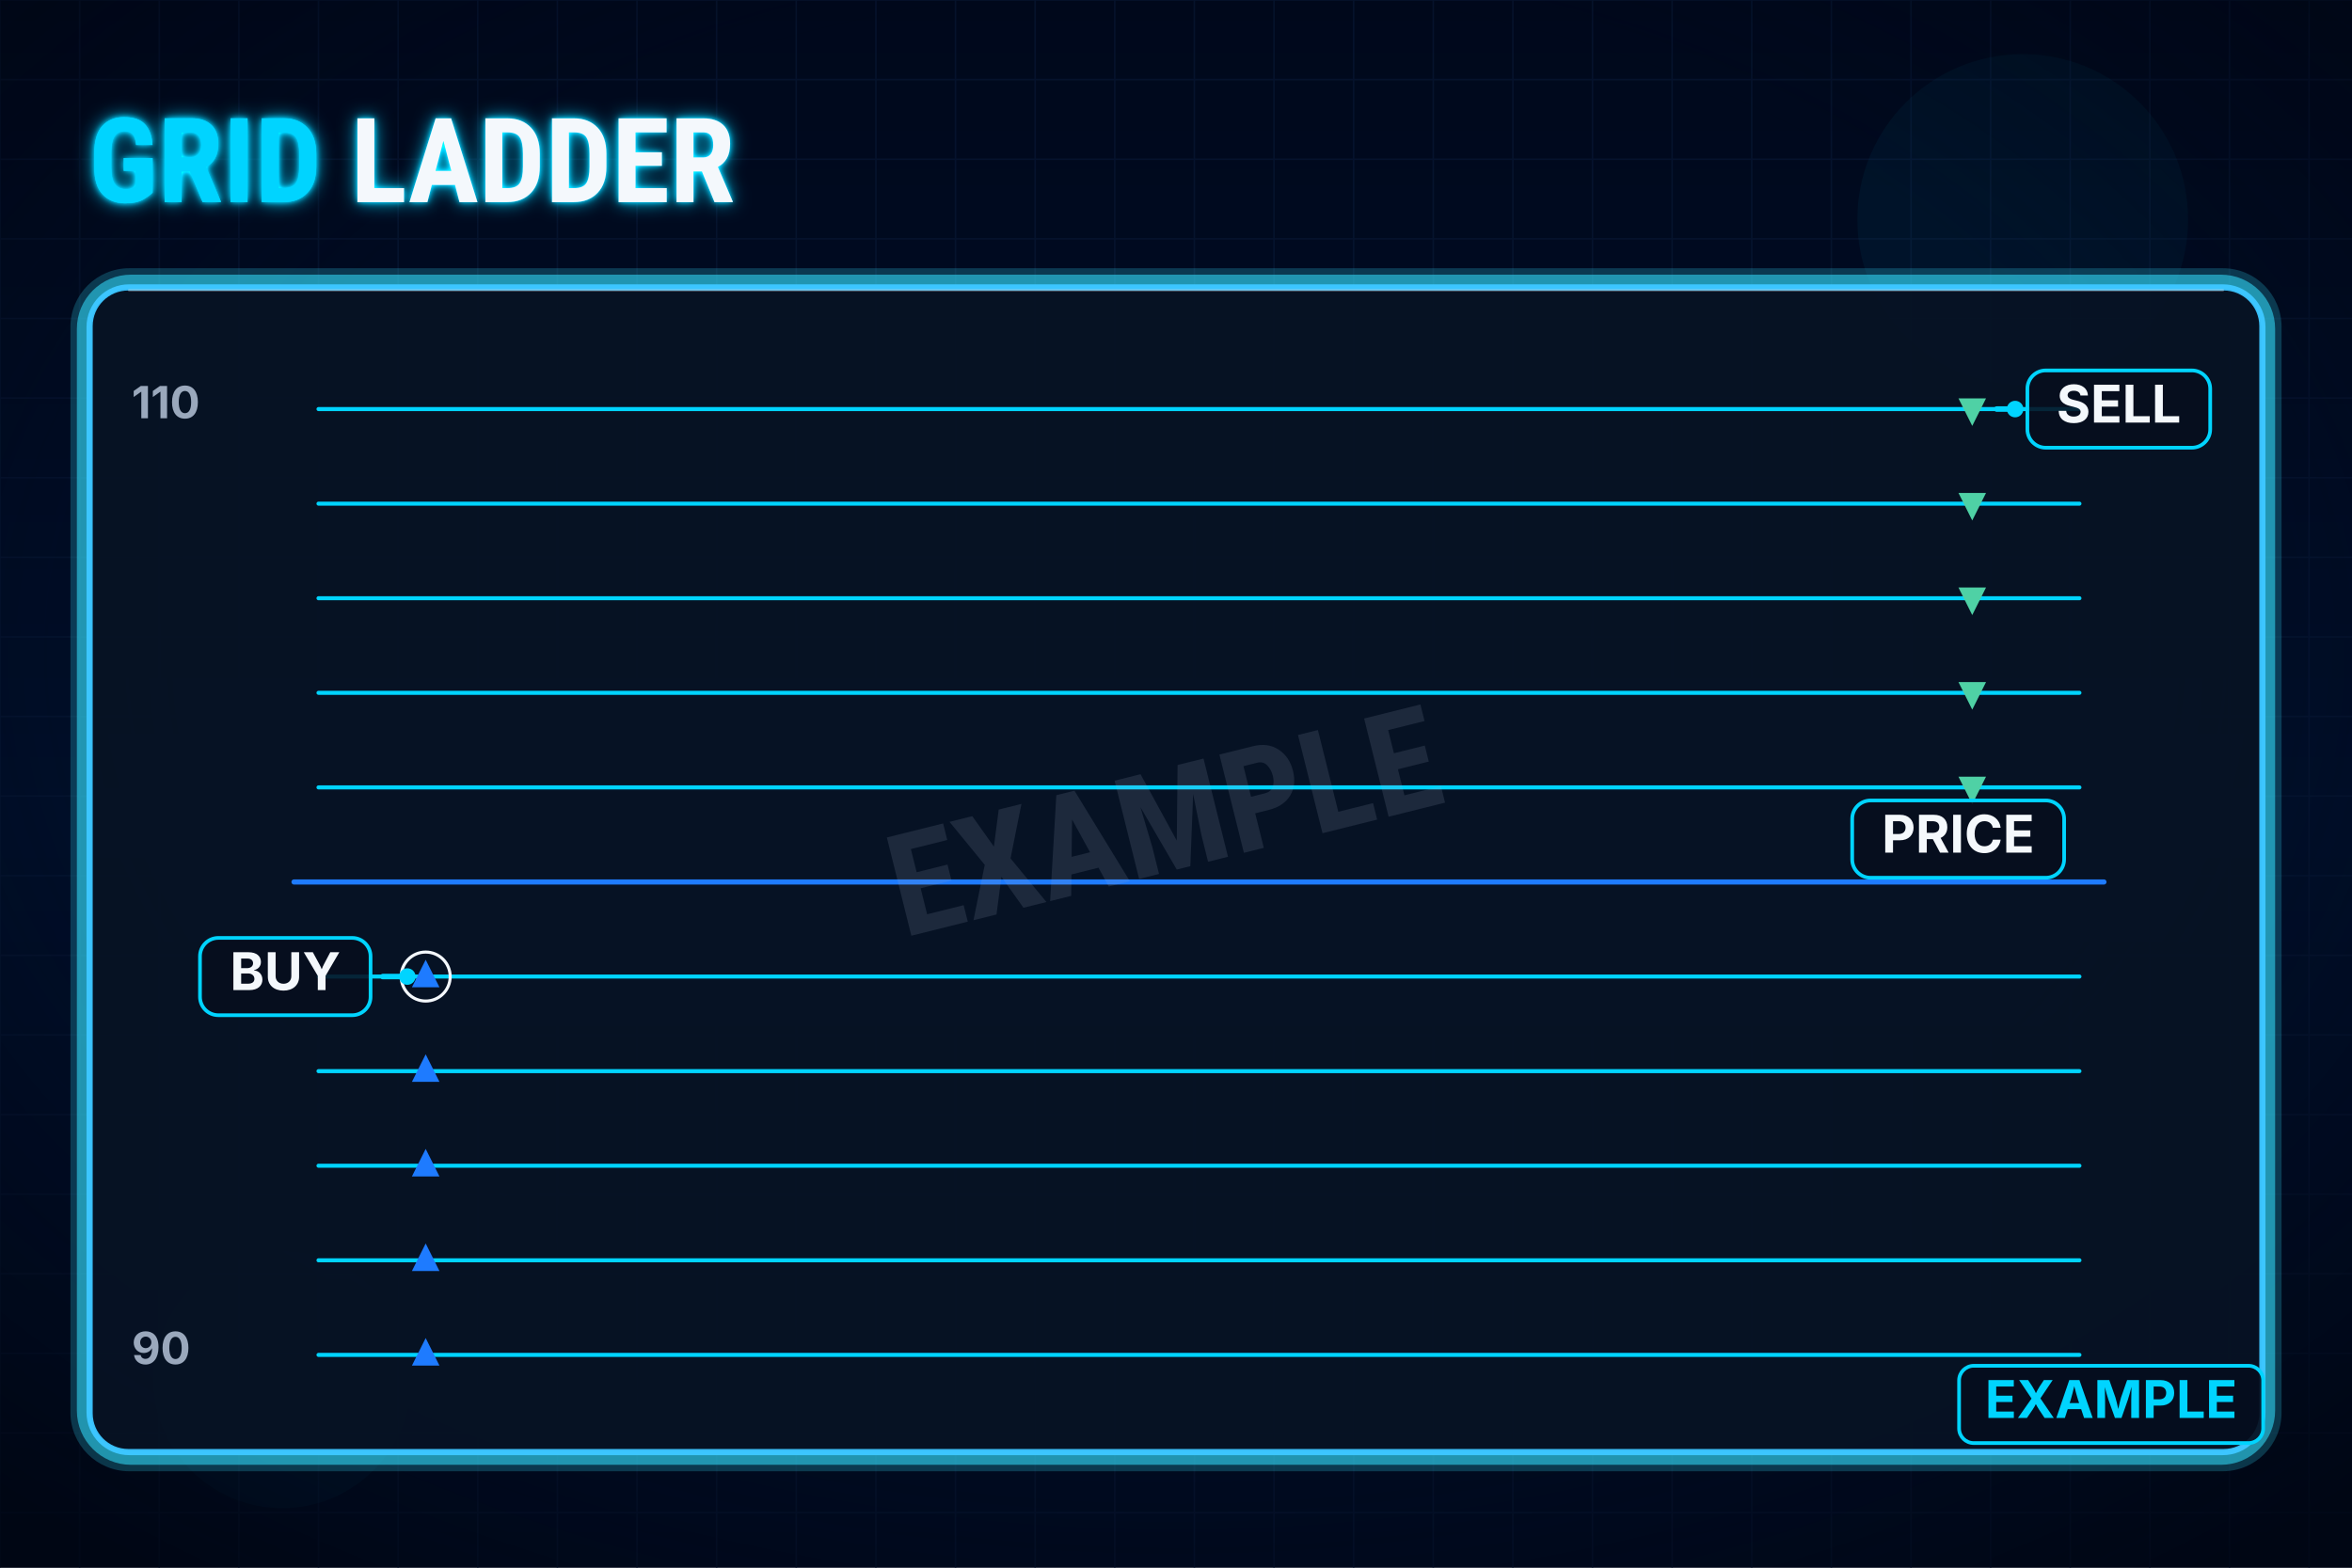
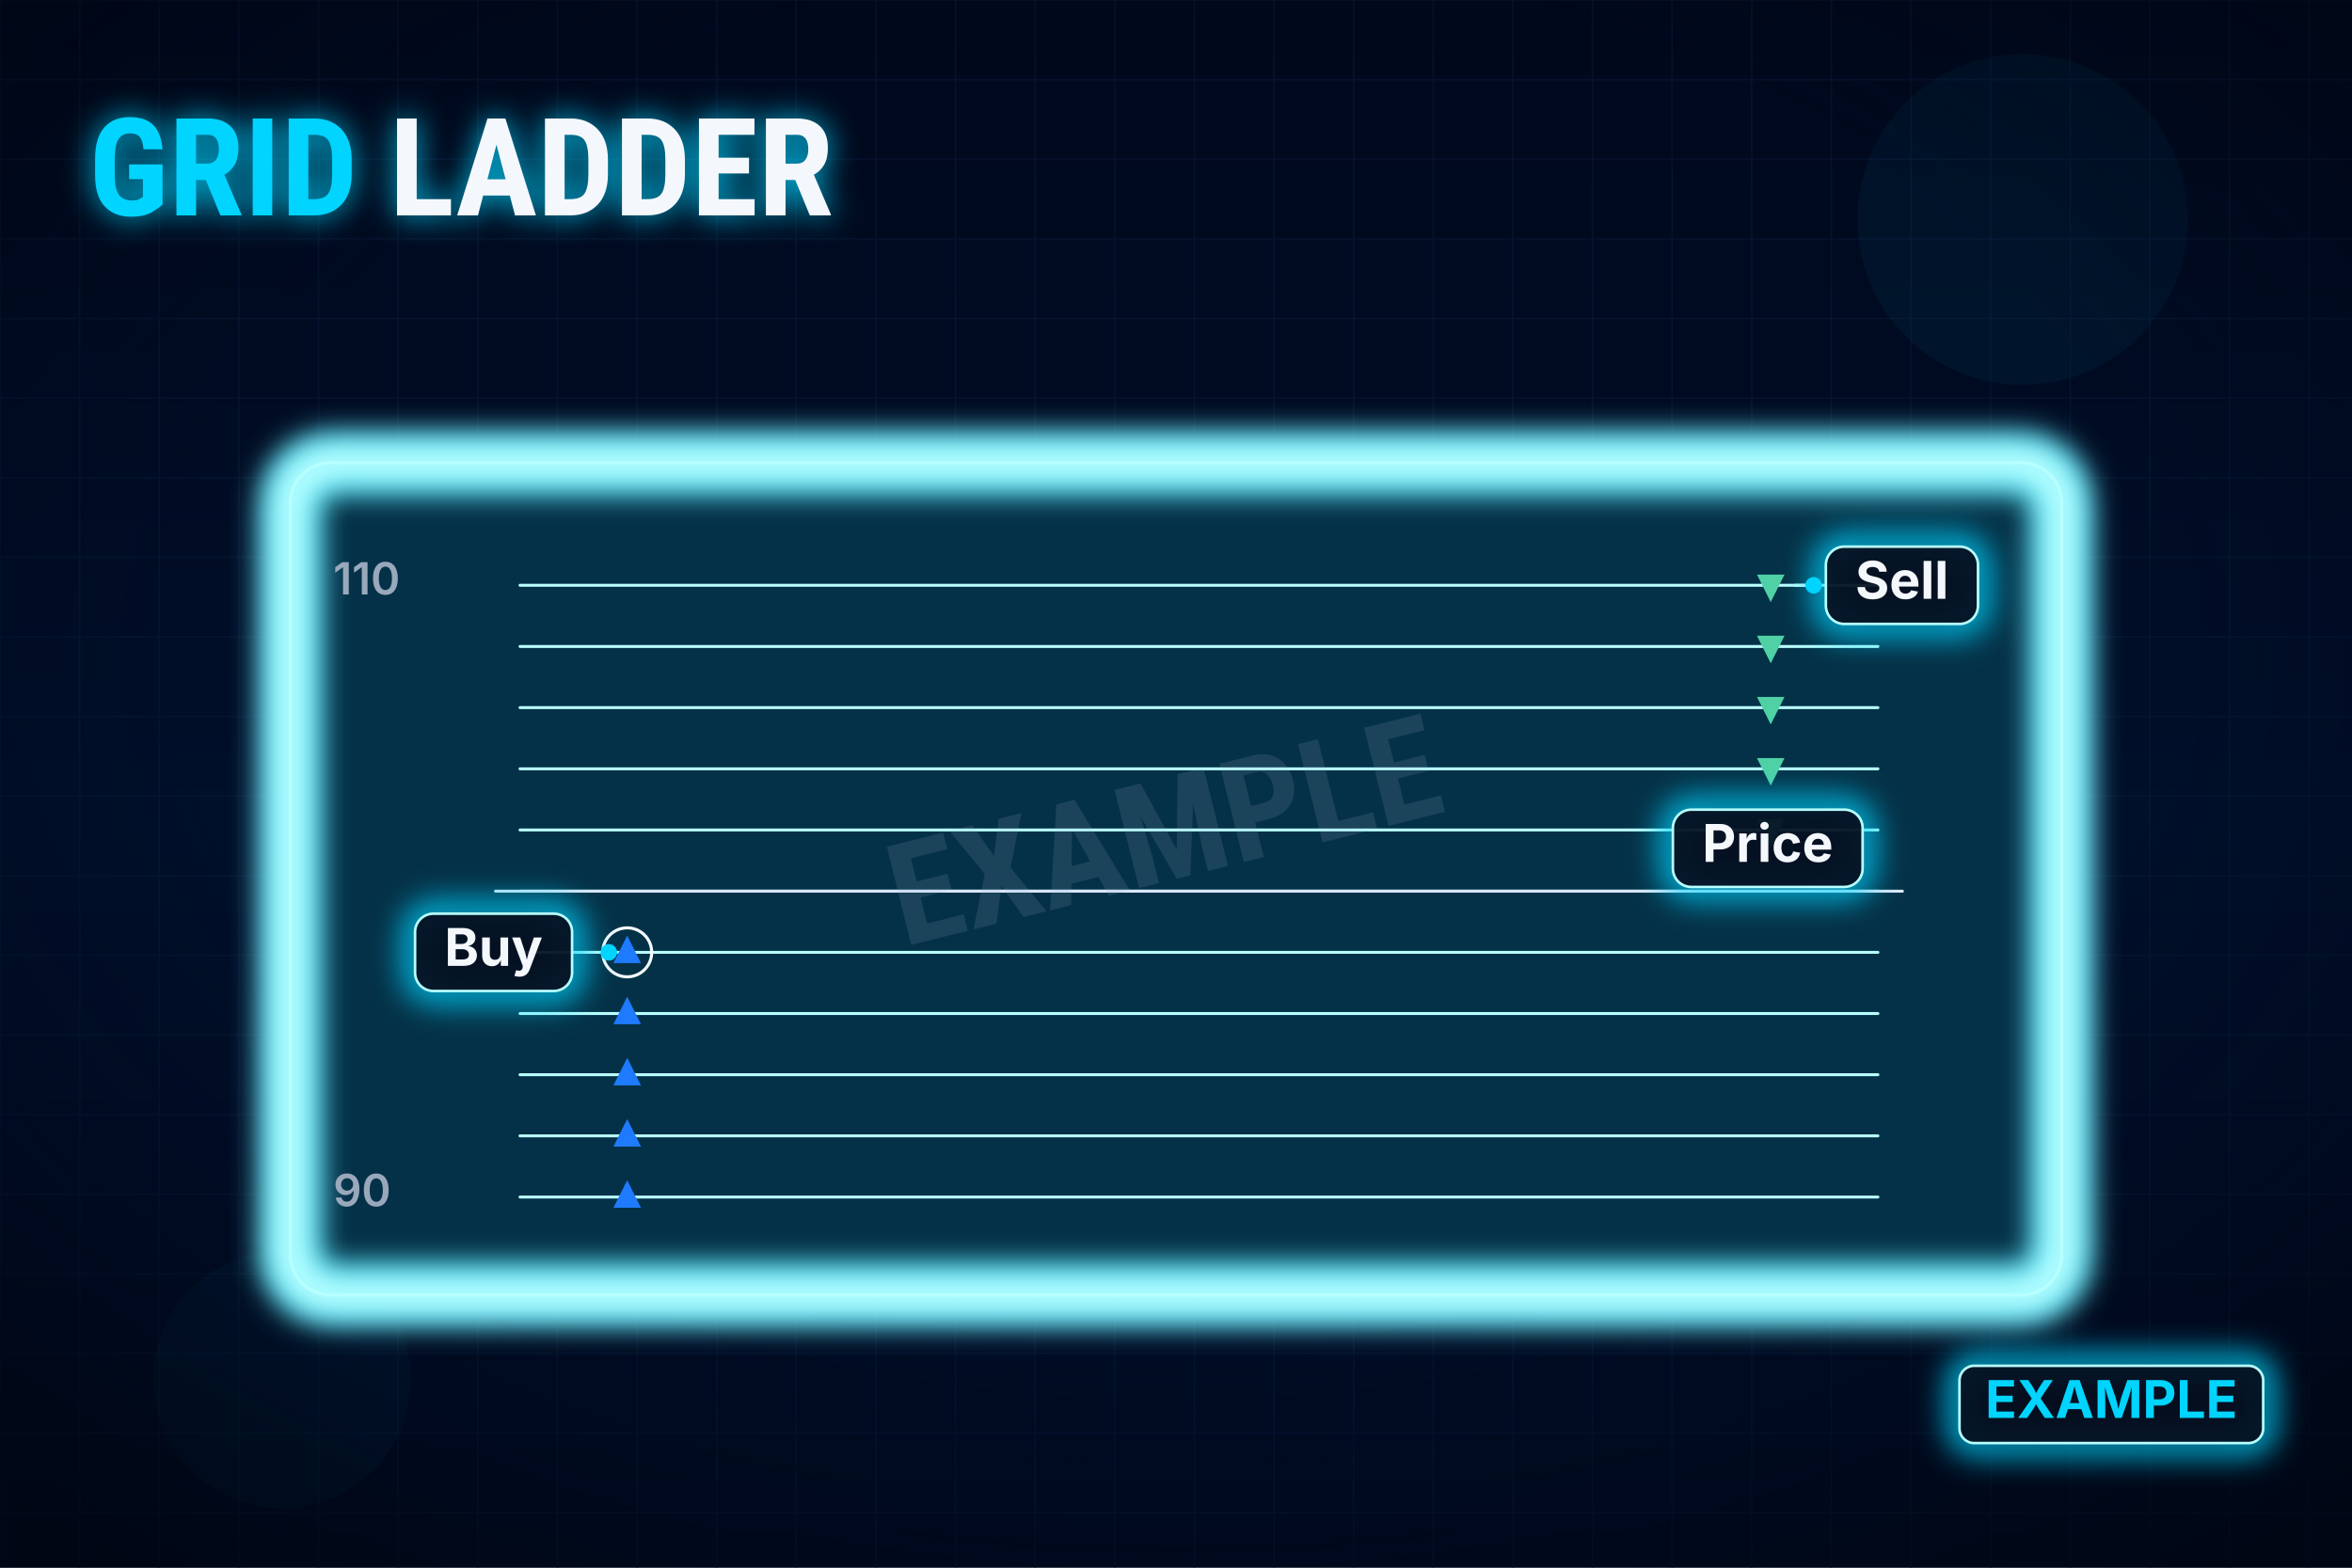
<svg xmlns="http://www.w3.org/2000/svg" width="1536" height="1024" viewBox="0 0 1536 1024">
  <defs>
    <style>
- @font-face { font-family: "Inter"; src: url("file:///agent/repos/claude/skills/illustration-engine/illustration_engine/assets/fonts/Inter-Regular.ttf") format("truetype"); font-weight: normal; font-style: normal; }
- @font-face { font-family: "Inter"; src: url("file:///agent/repos/claude/skills/illustration-engine/illustration_engine/assets/fonts/Inter-SemiBold.ttf") format("truetype"); font-weight: bold; font-style: normal; }
- @font-face { font-family: "Inter"; src: url("file:///agent/repos/claude/skills/illustration-engine/illustration_engine/assets/fonts/Inter-Bold.ttf") format("truetype"); font-weight: bold; font-style: normal; }
- @font-face { font-family: "Roboto Condensed"; src: url("file:///agent/repos/claude/skills/illustration-engine/illustration_engine/assets/fonts/RobotoCondensed-Bold.ttf") format("truetype"); font-weight: bold; font-style: normal; }
+ @font-face { font-family: "Inter"; src: url("file:///agent/repos/claude/skills/illustration-engine/illustration_engine/assets/fonts/Inter-Regular.ttf") format("truetype"); font-weight: 400; font-style: normal; }
+ @font-face { font-family: "Inter"; src: url("file:///agent/repos/claude/skills/illustration-engine/illustration_engine/assets/fonts/Inter-SemiBold.ttf") format("truetype"); font-weight: 600; font-style: normal; }
+ @font-face { font-family: "Inter"; src: url("file:///agent/repos/claude/skills/illustration-engine/illustration_engine/assets/fonts/Inter-Bold.ttf") format("truetype"); font-weight: 700; font-style: normal; }
+ @font-face { font-family: "Roboto Condensed"; src: url("file:///agent/repos/claude/skills/illustration-engine/illustration_engine/assets/fonts/RobotoCondensed-Bold.ttf") format("truetype"); font-weight: 700; font-style: normal; }
</style>
    <linearGradient id="bg1" x1="0" y1="0" x2="0" y2="1">
      <stop offset="0%" stop-color="#00081B" />
      <stop offset="52%" stop-color="#000F2A" />
      <stop offset="100%" stop-color="#000B21" />
    </linearGradient>
    <radialGradient id="vig2" cx="50%" cy="42%" r="72%">
      <stop offset="58%" stop-color="#00081B" stop-opacity="0" />
      <stop offset="100%" stop-color="#00040F" stop-opacity="0.72" />
    </radialGradient>
-     <filter id="bloom" x="-80%" y="-80%" width="260%" height="260%" color-interpolation-filters="sRGB">
-       <feGaussianBlur in="SourceGraphic" stdDeviation="6" result="wide" />
-       <feGaussianBlur in="SourceGraphic" stdDeviation="1.92" result="tight" />
-       <feComposite in="wide" in2="tight" operator="arithmetic" k1="0" k2="1" k3="1" k4="0" result="add" />
-       <feMerge>
-         <feMergeNode in="add" />
-         <feMergeNode in="SourceGraphic" />
-       </feMerge>
+     <filter id="bloom" x="-150%" y="-150%" width="400%" height="400%" color-interpolation-filters="sRGB">
+       <feGaussianBlur in="SourceGraphic" stdDeviation="10" />
    </filter>
  </defs>
  <rect x="0" y="0" width="1536" height="1024" rx="0" ry="0" fill="url(#bg1)" fill-opacity="1" stroke="none" stroke-width="0" stroke-opacity="1" />
  <g opacity="0.55">
    <line x1="0" y1="0" x2="0" y2="1024" stroke="#0A1A38" stroke-width="1" stroke-linecap="round" stroke-opacity="1" />
    <line x1="52" y1="0" x2="52" y2="1024" stroke="#0A1A38" stroke-width="1" stroke-linecap="round" stroke-opacity="1" />
    <line x1="104" y1="0" x2="104" y2="1024" stroke="#0A1A38" stroke-width="1" stroke-linecap="round" stroke-opacity="1" />
    <line x1="156" y1="0" x2="156" y2="1024" stroke="#0A1A38" stroke-width="1" stroke-linecap="round" stroke-opacity="1" />
    <line x1="208" y1="0" x2="208" y2="1024" stroke="#0A1A38" stroke-width="1" stroke-linecap="round" stroke-opacity="1" />
    <line x1="260" y1="0" x2="260" y2="1024" stroke="#0A1A38" stroke-width="1" stroke-linecap="round" stroke-opacity="1" />
    <line x1="312" y1="0" x2="312" y2="1024" stroke="#0A1A38" stroke-width="1" stroke-linecap="round" stroke-opacity="1" />
    <line x1="364" y1="0" x2="364" y2="1024" stroke="#0A1A38" stroke-width="1" stroke-linecap="round" stroke-opacity="1" />
    <line x1="416" y1="0" x2="416" y2="1024" stroke="#0A1A38" stroke-width="1" stroke-linecap="round" stroke-opacity="1" />
    <line x1="468" y1="0" x2="468" y2="1024" stroke="#0A1A38" stroke-width="1" stroke-linecap="round" stroke-opacity="1" />
    <line x1="520" y1="0" x2="520" y2="1024" stroke="#0A1A38" stroke-width="1" stroke-linecap="round" stroke-opacity="1" />
    <line x1="572" y1="0" x2="572" y2="1024" stroke="#0A1A38" stroke-width="1" stroke-linecap="round" stroke-opacity="1" />
    <line x1="624" y1="0" x2="624" y2="1024" stroke="#0A1A38" stroke-width="1" stroke-linecap="round" stroke-opacity="1" />
    <line x1="676" y1="0" x2="676" y2="1024" stroke="#0A1A38" stroke-width="1" stroke-linecap="round" stroke-opacity="1" />
    <line x1="728" y1="0" x2="728" y2="1024" stroke="#0A1A38" stroke-width="1" stroke-linecap="round" stroke-opacity="1" />
    <line x1="780" y1="0" x2="780" y2="1024" stroke="#0A1A38" stroke-width="1" stroke-linecap="round" stroke-opacity="1" />
    <line x1="832" y1="0" x2="832" y2="1024" stroke="#0A1A38" stroke-width="1" stroke-linecap="round" stroke-opacity="1" />
    <line x1="884" y1="0" x2="884" y2="1024" stroke="#0A1A38" stroke-width="1" stroke-linecap="round" stroke-opacity="1" />
    <line x1="936" y1="0" x2="936" y2="1024" stroke="#0A1A38" stroke-width="1" stroke-linecap="round" stroke-opacity="1" />
    <line x1="988" y1="0" x2="988" y2="1024" stroke="#0A1A38" stroke-width="1" stroke-linecap="round" stroke-opacity="1" />
    <line x1="1040" y1="0" x2="1040" y2="1024" stroke="#0A1A38" stroke-width="1" stroke-linecap="round" stroke-opacity="1" />
    <line x1="1092" y1="0" x2="1092" y2="1024" stroke="#0A1A38" stroke-width="1" stroke-linecap="round" stroke-opacity="1" />
    <line x1="1144" y1="0" x2="1144" y2="1024" stroke="#0A1A38" stroke-width="1" stroke-linecap="round" stroke-opacity="1" />
    <line x1="1196" y1="0" x2="1196" y2="1024" stroke="#0A1A38" stroke-width="1" stroke-linecap="round" stroke-opacity="1" />
    <line x1="1248" y1="0" x2="1248" y2="1024" stroke="#0A1A38" stroke-width="1" stroke-linecap="round" stroke-opacity="1" />
    <line x1="1300" y1="0" x2="1300" y2="1024" stroke="#0A1A38" stroke-width="1" stroke-linecap="round" stroke-opacity="1" />
    <line x1="1352" y1="0" x2="1352" y2="1024" stroke="#0A1A38" stroke-width="1" stroke-linecap="round" stroke-opacity="1" />
    <line x1="1404" y1="0" x2="1404" y2="1024" stroke="#0A1A38" stroke-width="1" stroke-linecap="round" stroke-opacity="1" />
    <line x1="1456" y1="0" x2="1456" y2="1024" stroke="#0A1A38" stroke-width="1" stroke-linecap="round" stroke-opacity="1" />
    <line x1="1508" y1="0" x2="1508" y2="1024" stroke="#0A1A38" stroke-width="1" stroke-linecap="round" stroke-opacity="1" />
    <line x1="0" y1="0" x2="1536" y2="0" stroke="#0A1A38" stroke-width="1" stroke-linecap="round" stroke-opacity="1" />
    <line x1="0" y1="52" x2="1536" y2="52" stroke="#0A1A38" stroke-width="1" stroke-linecap="round" stroke-opacity="1" />
    <line x1="0" y1="104" x2="1536" y2="104" stroke="#0A1A38" stroke-width="1" stroke-linecap="round" stroke-opacity="1" />
    <line x1="0" y1="156" x2="1536" y2="156" stroke="#0A1A38" stroke-width="1" stroke-linecap="round" stroke-opacity="1" />
    <line x1="0" y1="208" x2="1536" y2="208" stroke="#0A1A38" stroke-width="1" stroke-linecap="round" stroke-opacity="1" />
    <line x1="0" y1="260" x2="1536" y2="260" stroke="#0A1A38" stroke-width="1" stroke-linecap="round" stroke-opacity="1" />
    <line x1="0" y1="312" x2="1536" y2="312" stroke="#0A1A38" stroke-width="1" stroke-linecap="round" stroke-opacity="1" />
    <line x1="0" y1="364" x2="1536" y2="364" stroke="#0A1A38" stroke-width="1" stroke-linecap="round" stroke-opacity="1" />
    <line x1="0" y1="416" x2="1536" y2="416" stroke="#0A1A38" stroke-width="1" stroke-linecap="round" stroke-opacity="1" />
    <line x1="0" y1="468" x2="1536" y2="468" stroke="#0A1A38" stroke-width="1" stroke-linecap="round" stroke-opacity="1" />
    <line x1="0" y1="520" x2="1536" y2="520" stroke="#0A1A38" stroke-width="1" stroke-linecap="round" stroke-opacity="1" />
    <line x1="0" y1="572" x2="1536" y2="572" stroke="#0A1A38" stroke-width="1" stroke-linecap="round" stroke-opacity="1" />
    <line x1="0" y1="624" x2="1536" y2="624" stroke="#0A1A38" stroke-width="1" stroke-linecap="round" stroke-opacity="1" />
    <line x1="0" y1="676" x2="1536" y2="676" stroke="#0A1A38" stroke-width="1" stroke-linecap="round" stroke-opacity="1" />
    <line x1="0" y1="728" x2="1536" y2="728" stroke="#0A1A38" stroke-width="1" stroke-linecap="round" stroke-opacity="1" />
    <line x1="0" y1="780" x2="1536" y2="780" stroke="#0A1A38" stroke-width="1" stroke-linecap="round" stroke-opacity="1" />
    <line x1="0" y1="832" x2="1536" y2="832" stroke="#0A1A38" stroke-width="1" stroke-linecap="round" stroke-opacity="1" />
    <line x1="0" y1="884" x2="1536" y2="884" stroke="#0A1A38" stroke-width="1" stroke-linecap="round" stroke-opacity="1" />
    <line x1="0" y1="936" x2="1536" y2="936" stroke="#0A1A38" stroke-width="1" stroke-linecap="round" stroke-opacity="1" />
    <line x1="0" y1="988" x2="1536" y2="988" stroke="#0A1A38" stroke-width="1" stroke-linecap="round" stroke-opacity="1" />
  </g>
  <circle cx="1320.96" cy="143.36" r="108" fill="#00D4FF" fill-opacity="0.045" stroke="none" stroke-width="0" />
  <circle cx="184.32" cy="901.12" r="84" fill="#00D4FF" fill-opacity="0.045" stroke="none" stroke-width="0" />
  <rect x="0" y="0" width="1536" height="1024" rx="0" ry="0" fill="url(#vig2)" fill-opacity="1" stroke="none" stroke-width="0" stroke-opacity="1" />
-   <text x="58" y="132.04" fill="#00D4FF" fill-opacity="0.85" font-family="Roboto Condensed" font-weight="bold" font-size="77" text-anchor="start" filter="url(#bloom)">GRID</text>
-   <text x="58" y="132.04" fill="#00D4FF" fill-opacity="1" font-family="Roboto Condensed" font-weight="bold" font-size="77" text-anchor="start">GRID</text>
-   <text x="229" y="132.04" fill="#00D4FF" fill-opacity="0.85" font-family="Roboto Condensed" font-weight="bold" font-size="77" text-anchor="start" filter="url(#bloom)">LADDER</text>
-   <text x="229" y="132.04" fill="#F4F8FC" fill-opacity="1" font-family="Roboto Condensed" font-weight="bold" font-size="77" text-anchor="start">LADDER</text>
-   <rect x="46" y="175.2" width="1444" height="785.8" rx="38.4" ry="38.4" fill="#33E0FF" fill-opacity="0.22" stroke="none" stroke-width="0" stroke-opacity="1" />
-   <rect x="54.4" y="183.6" width="1427.2" height="769" rx="31.2" ry="31.2" fill="none" fill-opacity="1" stroke="#33E0FF" stroke-width="8.4" stroke-opacity="0.55" />
-   <rect x="58" y="187.2" width="1420" height="761.8" rx="26.4" ry="26.4" fill="#060E1E" fill-opacity="0.9" stroke="#3CC6FF" stroke-width="3" stroke-opacity="1" />
-   <rect x="59.8" y="189" width="1416.4" height="758.2" rx="24" ry="24" fill="none" fill-opacity="1" stroke="#3CC6FF" stroke-width="1.5" stroke-opacity="0.95" />
-   <line x1="84.4" y1="189.6" x2="1451.6" y2="189.6" stroke="#F4F8FC" stroke-width="1.68" stroke-linecap="round" stroke-opacity="0.28" />
-   <line x1="208" y1="885" x2="1358" y2="885" stroke="#00D4FF" stroke-width="6.94" stroke-linecap="round" stroke-opacity="0.95" filter="url(#bloom)" />
-   <line x1="208" y1="885" x2="1358" y2="885" stroke="#00D4FF" stroke-width="2.64" stroke-linecap="round" stroke-opacity="1" />
-   <line x1="208" y1="823.22" x2="1358" y2="823.22" stroke="#00D4FF" stroke-width="6.94" stroke-linecap="round" stroke-opacity="0.95" filter="url(#bloom)" />
-   <line x1="208" y1="823.22" x2="1358" y2="823.22" stroke="#00D4FF" stroke-width="2.64" stroke-linecap="round" stroke-opacity="1" />
-   <line x1="208" y1="761.44" x2="1358" y2="761.44" stroke="#00D4FF" stroke-width="6.94" stroke-linecap="round" stroke-opacity="0.95" filter="url(#bloom)" />
-   <line x1="208" y1="761.44" x2="1358" y2="761.44" stroke="#00D4FF" stroke-width="2.64" stroke-linecap="round" stroke-opacity="1" />
-   <line x1="208" y1="699.66" x2="1358" y2="699.66" stroke="#00D4FF" stroke-width="6.94" stroke-linecap="round" stroke-opacity="0.95" filter="url(#bloom)" />
-   <line x1="208" y1="699.66" x2="1358" y2="699.66" stroke="#00D4FF" stroke-width="2.64" stroke-linecap="round" stroke-opacity="1" />
-   <line x1="208" y1="637.88" x2="1358" y2="637.88" stroke="#00D4FF" stroke-width="6.94" stroke-linecap="round" stroke-opacity="0.95" filter="url(#bloom)" />
-   <line x1="208" y1="637.88" x2="1358" y2="637.88" stroke="#00D4FF" stroke-width="2.64" stroke-linecap="round" stroke-opacity="1" />
-   <line x1="208" y1="576.1" x2="1358" y2="576.1" stroke="#00D4FF" stroke-width="6.94" stroke-linecap="round" stroke-opacity="0.95" filter="url(#bloom)" />
-   <line x1="208" y1="576.1" x2="1358" y2="576.1" stroke="#00D4FF" stroke-width="2.64" stroke-linecap="round" stroke-opacity="1" />
-   <line x1="208" y1="514.32" x2="1358" y2="514.32" stroke="#00D4FF" stroke-width="6.94" stroke-linecap="round" stroke-opacity="0.95" filter="url(#bloom)" />
-   <line x1="208" y1="514.32" x2="1358" y2="514.32" stroke="#00D4FF" stroke-width="2.64" stroke-linecap="round" stroke-opacity="1" />
-   <line x1="208" y1="452.54" x2="1358" y2="452.54" stroke="#00D4FF" stroke-width="6.94" stroke-linecap="round" stroke-opacity="0.95" filter="url(#bloom)" />
-   <line x1="208" y1="452.54" x2="1358" y2="452.54" stroke="#00D4FF" stroke-width="2.64" stroke-linecap="round" stroke-opacity="1" />
-   <line x1="208" y1="390.76" x2="1358" y2="390.76" stroke="#00D4FF" stroke-width="6.94" stroke-linecap="round" stroke-opacity="0.95" filter="url(#bloom)" />
-   <line x1="208" y1="390.76" x2="1358" y2="390.76" stroke="#00D4FF" stroke-width="2.64" stroke-linecap="round" stroke-opacity="1" />
-   <line x1="208" y1="328.98" x2="1358" y2="328.98" stroke="#00D4FF" stroke-width="6.94" stroke-linecap="round" stroke-opacity="0.95" filter="url(#bloom)" />
-   <line x1="208" y1="328.98" x2="1358" y2="328.98" stroke="#00D4FF" stroke-width="2.64" stroke-linecap="round" stroke-opacity="1" />
-   <line x1="208" y1="267.2" x2="1358" y2="267.2" stroke="#00D4FF" stroke-width="6.94" stroke-linecap="round" stroke-opacity="0.95" filter="url(#bloom)" />
-   <line x1="208" y1="267.2" x2="1358" y2="267.2" stroke="#00D4FF" stroke-width="2.64" stroke-linecap="round" stroke-opacity="1" />
-   <line x1="192" y1="576.1" x2="1374" y2="576.1" stroke="#1E7BFF" stroke-width="11.42" stroke-linecap="round" stroke-opacity="0.95" filter="url(#bloom)" />
-   <line x1="192" y1="576.1" x2="1374" y2="576.1" stroke="#1E7BFF" stroke-width="3.36" stroke-linecap="round" stroke-opacity="1" />
-   <polygon points="278,874 269,892 287,892" fill="#1E7BFF" fill-opacity="1" stroke="none" stroke-width="0" stroke-linejoin="round" />
-   <polygon points="278,812.22 269,830.22 287,830.22" fill="#1E7BFF" fill-opacity="1" stroke="none" stroke-width="0" stroke-linejoin="round" />
-   <polygon points="278,750.44 269,768.44 287,768.44" fill="#1E7BFF" fill-opacity="1" stroke="none" stroke-width="0" stroke-linejoin="round" />
-   <polygon points="278,688.66 269,706.66 287,706.66" fill="#1E7BFF" fill-opacity="1" stroke="none" stroke-width="0" stroke-linejoin="round" />
-   <polygon points="278,626.88 269,644.88 287,644.88" fill="#1E7BFF" fill-opacity="1" stroke="none" stroke-width="0" stroke-linejoin="round" />
-   <polygon points="1288,525.32 1279,507.32 1297,507.32" fill="#4FD1A5" fill-opacity="1" stroke="none" stroke-width="0" stroke-linejoin="round" />
-   <polygon points="1288,463.54 1279,445.54 1297,445.54" fill="#4FD1A5" fill-opacity="1" stroke="none" stroke-width="0" stroke-linejoin="round" />
-   <polygon points="1288,401.76 1279,383.76 1297,383.76" fill="#4FD1A5" fill-opacity="1" stroke="none" stroke-width="0" stroke-linejoin="round" />
-   <polygon points="1288,339.98 1279,321.98 1297,321.98" fill="#4FD1A5" fill-opacity="1" stroke="none" stroke-width="0" stroke-linejoin="round" />
-   <polygon points="1288,278.2 1279,260.2 1297,260.2" fill="#4FD1A5" fill-opacity="1" stroke="none" stroke-width="0" stroke-linejoin="round" />
-   <circle cx="278" cy="637.88" r="16" fill="none" fill-opacity="1" stroke="#F4F8FC" stroke-width="2" />
-   <line x1="250" y1="637.88" x2="266" y2="637.88" stroke="#00D4FF" stroke-width="12.24" stroke-linecap="round" stroke-opacity="0.95" filter="url(#bloom)" />
-   <line x1="250" y1="637.88" x2="266" y2="637.88" stroke="#00D4FF" stroke-width="3.6" stroke-linecap="round" stroke-opacity="1" />
-   <circle cx="266" cy="637.88" r="5.4" fill="#00D4FF" fill-opacity="1" stroke="none" stroke-width="0" />
-   <rect x="130.6" y="612.64" width="111.4" height="50.48" rx="12" ry="12" fill="#060E1E" fill-opacity="0.88" stroke="#00D4FF" stroke-width="2.4" stroke-opacity="1" />
-   <text x="186.3" y="646.72" fill="#F4F8FC" fill-opacity="1" font-family="Inter" font-weight="bold" font-size="34" text-anchor="middle">BUY</text>
-   <line x1="1304" y1="267.2" x2="1316" y2="267.2" stroke="#00D4FF" stroke-width="12.24" stroke-linecap="round" stroke-opacity="0.95" filter="url(#bloom)" />
-   <line x1="1304" y1="267.2" x2="1316" y2="267.2" stroke="#00D4FF" stroke-width="3.6" stroke-linecap="round" stroke-opacity="1" />
-   <circle cx="1316" cy="267.2" r="5.4" fill="#00D4FF" fill-opacity="1" stroke="none" stroke-width="0" />
-   <rect x="1324" y="241.96" width="119.4" height="50.48" rx="12" ry="12" fill="#060E1E" fill-opacity="0.88" stroke="#00D4FF" stroke-width="2.4" stroke-opacity="1" />
-   <text x="1383.7" y="276.04" fill="#F4F8FC" fill-opacity="1" font-family="Inter" font-weight="bold" font-size="34" text-anchor="middle">SELL</text>
-   <rect x="1209.6" y="522.86" width="138.4" height="50.48" rx="12" ry="12" fill="#060E1E" fill-opacity="0.88" stroke="#00D4FF" stroke-width="2.4" stroke-opacity="1" />
-   <text x="1278.8" y="556.94" fill="#F4F8FC" fill-opacity="1" font-family="Inter" font-weight="bold" font-size="34" text-anchor="middle">PRICE</text>
-   <text x="86" y="891" fill="#9AA8BC" fill-opacity="1" font-family="Inter" font-weight="bold" font-size="29" text-anchor="start">90</text>
-   <text x="86" y="273.2" fill="#9AA8BC" fill-opacity="1" font-family="Inter" font-weight="bold" font-size="29" text-anchor="start">110</text>
-   <text x="768" y="568.1" fill="#9AA8BC" fill-opacity="0.16" font-family="Roboto Condensed" font-weight="bold" font-size="93" text-anchor="middle" transform="rotate(-14 768 568.1)">EXAMPLE</text>
-   <rect x="1279.4" y="892.12" width="198.6" height="50.48" rx="9.6" ry="9.6" fill="#060E1E" fill-opacity="0.92" stroke="#00D4FF" stroke-width="2.4" stroke-opacity="1" />
-   <text x="1378.7" y="926.2" fill="#00D4FF" fill-opacity="1" font-family="Inter" font-weight="bold" font-size="34" text-anchor="middle">EXAMPLE</text>
+   <text x="58" y="140.68" fill="#00D4FF" fill-opacity="0.9" font-family="Roboto Condensed" font-weight="700" font-size="89" text-anchor="start" filter="url(#bloom)">GRID</text>
+   <text x="58" y="140.68" fill="#00D4FF" fill-opacity="1" font-family="Roboto Condensed" font-weight="700" font-size="89" text-anchor="start">GRID</text>
+   <text x="254.22" y="140.68" fill="#00D4FF" fill-opacity="0.9" font-family="Roboto Condensed" font-weight="700" font-size="89" text-anchor="start" filter="url(#bloom)">LADDER</text>
+   <text x="254.22" y="140.68" fill="#F4F8FC" fill-opacity="1" font-family="Roboto Condensed" font-weight="700" font-size="89" text-anchor="start">LADDER</text>
+   <rect x="189.6" y="302.3" width="1156.8" height="543.6" rx="26.4" ry="26.4" fill="#060E1E" fill-opacity="0.9" stroke="none" stroke-width="0" stroke-opacity="1" />
+   <rect x="189.6" y="302.3" width="1156.8" height="543.6" rx="26.4" ry="26.4" fill="#00D4FF" fill-opacity="0.18" stroke="none" stroke-width="0" stroke-opacity="1" />
+   <rect x="189.6" y="302.3" width="1156.8" height="543.6" rx="26.4" ry="26.4" fill="none" fill-opacity="0.8" stroke="#00D4FF" stroke-width="32" stroke-opacity="1" filter="url(#bloom)" />
+   <rect x="189.6" y="302.3" width="1156.8" height="543.6" rx="26.4" ry="26.4" fill="none" fill-opacity="0.55" stroke="#B8FFFF" stroke-width="32" stroke-opacity="1" filter="url(#bloom)" />
+   <rect x="189.6" y="302.3" width="1156.8" height="543.6" rx="26.4" ry="26.4" fill="none" fill-opacity="1" stroke="#B8FFFF" stroke-width="2.04" stroke-opacity="1" />
+   <line x1="339.6" y1="781.9" x2="1226.4" y2="781.9" stroke="#00D4FF" stroke-width="32" stroke-linecap="round" stroke-opacity="0.85" filter="url(#bloom)" />
+   <line x1="339.6" y1="781.9" x2="1226.4" y2="781.9" stroke="#B8FFFF" stroke-width="1.92" stroke-linecap="round" stroke-opacity="1" />
+   <line x1="339.6" y1="741.94" x2="1226.4" y2="741.94" stroke="#00D4FF" stroke-width="32" stroke-linecap="round" stroke-opacity="0.85" filter="url(#bloom)" />
+   <line x1="339.6" y1="741.94" x2="1226.4" y2="741.94" stroke="#B8FFFF" stroke-width="1.92" stroke-linecap="round" stroke-opacity="1" />
+   <line x1="339.6" y1="701.98" x2="1226.4" y2="701.98" stroke="#00D4FF" stroke-width="32" stroke-linecap="round" stroke-opacity="0.85" filter="url(#bloom)" />
+   <line x1="339.6" y1="701.98" x2="1226.4" y2="701.98" stroke="#B8FFFF" stroke-width="1.92" stroke-linecap="round" stroke-opacity="1" />
+   <line x1="339.6" y1="662.02" x2="1226.4" y2="662.02" stroke="#00D4FF" stroke-width="32" stroke-linecap="round" stroke-opacity="0.85" filter="url(#bloom)" />
+   <line x1="339.6" y1="662.02" x2="1226.4" y2="662.02" stroke="#B8FFFF" stroke-width="1.92" stroke-linecap="round" stroke-opacity="1" />
+   <line x1="339.6" y1="622.06" x2="1226.4" y2="622.06" stroke="#00D4FF" stroke-width="32" stroke-linecap="round" stroke-opacity="0.85" filter="url(#bloom)" />
+   <line x1="339.6" y1="622.06" x2="1226.4" y2="622.06" stroke="#B8FFFF" stroke-width="1.92" stroke-linecap="round" stroke-opacity="1" />
+   <line x1="339.6" y1="582.1" x2="1226.4" y2="582.1" stroke="#00D4FF" stroke-width="32" stroke-linecap="round" stroke-opacity="0.85" filter="url(#bloom)" />
+   <line x1="339.6" y1="582.1" x2="1226.4" y2="582.1" stroke="#B8FFFF" stroke-width="1.92" stroke-linecap="round" stroke-opacity="1" />
+   <line x1="339.6" y1="542.14" x2="1226.4" y2="542.14" stroke="#00D4FF" stroke-width="32" stroke-linecap="round" stroke-opacity="0.85" filter="url(#bloom)" />
+   <line x1="339.6" y1="542.14" x2="1226.4" y2="542.14" stroke="#B8FFFF" stroke-width="1.92" stroke-linecap="round" stroke-opacity="1" />
+   <line x1="339.6" y1="502.18" x2="1226.4" y2="502.18" stroke="#00D4FF" stroke-width="32" stroke-linecap="round" stroke-opacity="0.85" filter="url(#bloom)" />
+   <line x1="339.6" y1="502.18" x2="1226.4" y2="502.18" stroke="#B8FFFF" stroke-width="1.92" stroke-linecap="round" stroke-opacity="1" />
+   <line x1="339.6" y1="462.22" x2="1226.4" y2="462.22" stroke="#00D4FF" stroke-width="32" stroke-linecap="round" stroke-opacity="0.85" filter="url(#bloom)" />
+   <line x1="339.6" y1="462.22" x2="1226.4" y2="462.22" stroke="#B8FFFF" stroke-width="1.92" stroke-linecap="round" stroke-opacity="1" />
+   <line x1="339.6" y1="422.26" x2="1226.4" y2="422.26" stroke="#00D4FF" stroke-width="32" stroke-linecap="round" stroke-opacity="0.85" filter="url(#bloom)" />
+   <line x1="339.6" y1="422.26" x2="1226.4" y2="422.26" stroke="#B8FFFF" stroke-width="1.92" stroke-linecap="round" stroke-opacity="1" />
+   <line x1="339.6" y1="382.3" x2="1226.4" y2="382.3" stroke="#00D4FF" stroke-width="32" stroke-linecap="round" stroke-opacity="0.85" filter="url(#bloom)" />
+   <line x1="339.6" y1="382.3" x2="1226.4" y2="382.3" stroke="#B8FFFF" stroke-width="1.92" stroke-linecap="round" stroke-opacity="1" />
+   <line x1="323.6" y1="582.1" x2="1242.4" y2="582.1" stroke="#1E7BFF" stroke-width="32" stroke-linecap="round" stroke-opacity="0.85" filter="url(#bloom)" />
+   <line x1="323.6" y1="582.1" x2="1242.4" y2="582.1" stroke="#D9E8FF" stroke-width="1.92" stroke-linecap="round" stroke-opacity="1" />
+   <polygon points="409.6,770.9 400.6,788.9 418.6,788.9" fill="#1E7BFF" fill-opacity="1" stroke="none" stroke-width="0" stroke-linejoin="round" />
+   <polygon points="409.6,730.94 400.6,748.94 418.6,748.94" fill="#1E7BFF" fill-opacity="1" stroke="none" stroke-width="0" stroke-linejoin="round" />
+   <polygon points="409.6,690.98 400.6,708.98 418.6,708.98" fill="#1E7BFF" fill-opacity="1" stroke="none" stroke-width="0" stroke-linejoin="round" />
+   <polygon points="409.6,651.02 400.6,669.02 418.6,669.02" fill="#1E7BFF" fill-opacity="1" stroke="none" stroke-width="0" stroke-linejoin="round" />
+   <polygon points="409.6,611.06 400.6,629.06 418.6,629.06" fill="#1E7BFF" fill-opacity="1" stroke="none" stroke-width="0" stroke-linejoin="round" />
+   <polygon points="1156.4,553.14 1147.4,535.14 1165.4,535.14" fill="#4FD1A5" fill-opacity="1" stroke="none" stroke-width="0" stroke-linejoin="round" />
+   <polygon points="1156.4,513.18 1147.4,495.18 1165.4,495.18" fill="#4FD1A5" fill-opacity="1" stroke="none" stroke-width="0" stroke-linejoin="round" />
+   <polygon points="1156.4,473.22 1147.4,455.22 1165.4,455.22" fill="#4FD1A5" fill-opacity="1" stroke="none" stroke-width="0" stroke-linejoin="round" />
+   <polygon points="1156.4,433.26 1147.4,415.26 1165.4,415.26" fill="#4FD1A5" fill-opacity="1" stroke="none" stroke-width="0" stroke-linejoin="round" />
+   <polygon points="1156.4,393.3 1147.4,375.3 1165.4,375.3" fill="#4FD1A5" fill-opacity="1" stroke="none" stroke-width="0" stroke-linejoin="round" />
+   <circle cx="409.6" cy="622.06" r="16" fill="none" fill-opacity="1" stroke="#F4F8FC" stroke-width="2" />
+   <line x1="381.6" y1="622.06" x2="397.6" y2="622.06" stroke="#00D4FF" stroke-width="32" stroke-linecap="round" stroke-opacity="0.85" filter="url(#bloom)" />
+   <line x1="381.6" y1="622.06" x2="397.6" y2="622.06" stroke="#B8FFFF" stroke-width="1.92" stroke-linecap="round" stroke-opacity="1" />
+   <circle cx="397.6" cy="622.06" r="5.4" fill="#00D4FF" fill-opacity="1" stroke="none" stroke-width="0" />
+   <rect x="271.06" y="596.82" width="102.54" height="50.48" rx="12" ry="12" fill="none" fill-opacity="0.85" stroke="#00D4FF" stroke-width="14.4" stroke-opacity="1" filter="url(#bloom)" />
+   <rect x="271.06" y="596.82" width="102.54" height="50.48" rx="12" ry="12" fill="#060E1E" fill-opacity="0.92" stroke="none" stroke-width="0" stroke-opacity="1" />
+   <rect x="271.06" y="596.82" width="102.54" height="50.48" rx="12" ry="12" fill="none" fill-opacity="1" stroke="#B8FFFF" stroke-width="1.68" stroke-opacity="1" />
+   <text x="322.33" y="630.9" fill="#F4F8FC" fill-opacity="1" font-family="Inter" font-weight="700" font-size="34" text-anchor="middle">Buy</text>
+   <line x1="1172.4" y1="382.3" x2="1184.4" y2="382.3" stroke="#00D4FF" stroke-width="32" stroke-linecap="round" stroke-opacity="0.85" filter="url(#bloom)" />
+   <line x1="1172.4" y1="382.3" x2="1184.4" y2="382.3" stroke="#B8FFFF" stroke-width="1.92" stroke-linecap="round" stroke-opacity="1" />
+   <circle cx="1184.4" cy="382.3" r="5.4" fill="#00D4FF" fill-opacity="1" stroke="none" stroke-width="0" />
+   <rect x="1192.4" y="357.06" width="99.35" height="50.48" rx="12" ry="12" fill="none" fill-opacity="0.85" stroke="#00D4FF" stroke-width="14.4" stroke-opacity="1" filter="url(#bloom)" />
+   <rect x="1192.4" y="357.06" width="99.35" height="50.48" rx="12" ry="12" fill="#060E1E" fill-opacity="0.92" stroke="none" stroke-width="0" stroke-opacity="1" />
+   <rect x="1192.4" y="357.06" width="99.35" height="50.48" rx="12" ry="12" fill="none" fill-opacity="1" stroke="#B8FFFF" stroke-width="1.68" stroke-opacity="1" />
+   <text x="1242.08" y="391.14" fill="#F4F8FC" fill-opacity="1" font-family="Inter" font-weight="700" font-size="34" text-anchor="middle">Sell</text>
+   <rect x="1092.5" y="528.86" width="123.9" height="50.48" rx="12" ry="12" fill="none" fill-opacity="0.85" stroke="#00D4FF" stroke-width="14.4" stroke-opacity="1" filter="url(#bloom)" />
+   <rect x="1092.5" y="528.86" width="123.9" height="50.48" rx="12" ry="12" fill="#060E1E" fill-opacity="0.92" stroke="none" stroke-width="0" stroke-opacity="1" />
+   <rect x="1092.5" y="528.86" width="123.9" height="50.48" rx="12" ry="12" fill="none" fill-opacity="1" stroke="#B8FFFF" stroke-width="1.68" stroke-opacity="1" />
+   <text x="1154.45" y="562.94" fill="#F4F8FC" fill-opacity="1" font-family="Inter" font-weight="700" font-size="34" text-anchor="middle">Price</text>
+   <text x="217.6" y="787.9" fill="#9AA8BC" fill-opacity="1" font-family="Inter" font-weight="600" font-size="29" text-anchor="start">90</text>
+   <text x="217.6" y="388.3" fill="#9AA8BC" fill-opacity="1" font-family="Inter" font-weight="600" font-size="29" text-anchor="start">110</text>
+   <text x="768" y="574.1" fill="#9AA8BC" fill-opacity="0.16" font-family="Roboto Condensed" font-weight="700" font-size="93" text-anchor="middle" transform="rotate(-14 768 574.1)">EXAMPLE</text>
+   <rect x="1279.67" y="892.12" width="198.33" height="50.48" rx="9.6" ry="9.6" fill="none" fill-opacity="0.85" stroke="#00D4FF" stroke-width="14.4" stroke-opacity="1" filter="url(#bloom)" />
+   <rect x="1279.67" y="892.12" width="198.33" height="50.48" rx="9.6" ry="9.6" fill="#060E1E" fill-opacity="0.92" stroke="none" stroke-width="0" stroke-opacity="1" />
+   <rect x="1279.67" y="892.12" width="198.33" height="50.48" rx="9.6" ry="9.6" fill="none" fill-opacity="1" stroke="#B8FFFF" stroke-width="1.68" stroke-opacity="1" />
+   <text x="1378.83" y="926.2" fill="#00D4FF" fill-opacity="1" font-family="Inter" font-weight="700" font-size="34" text-anchor="middle">EXAMPLE</text>
</svg>
